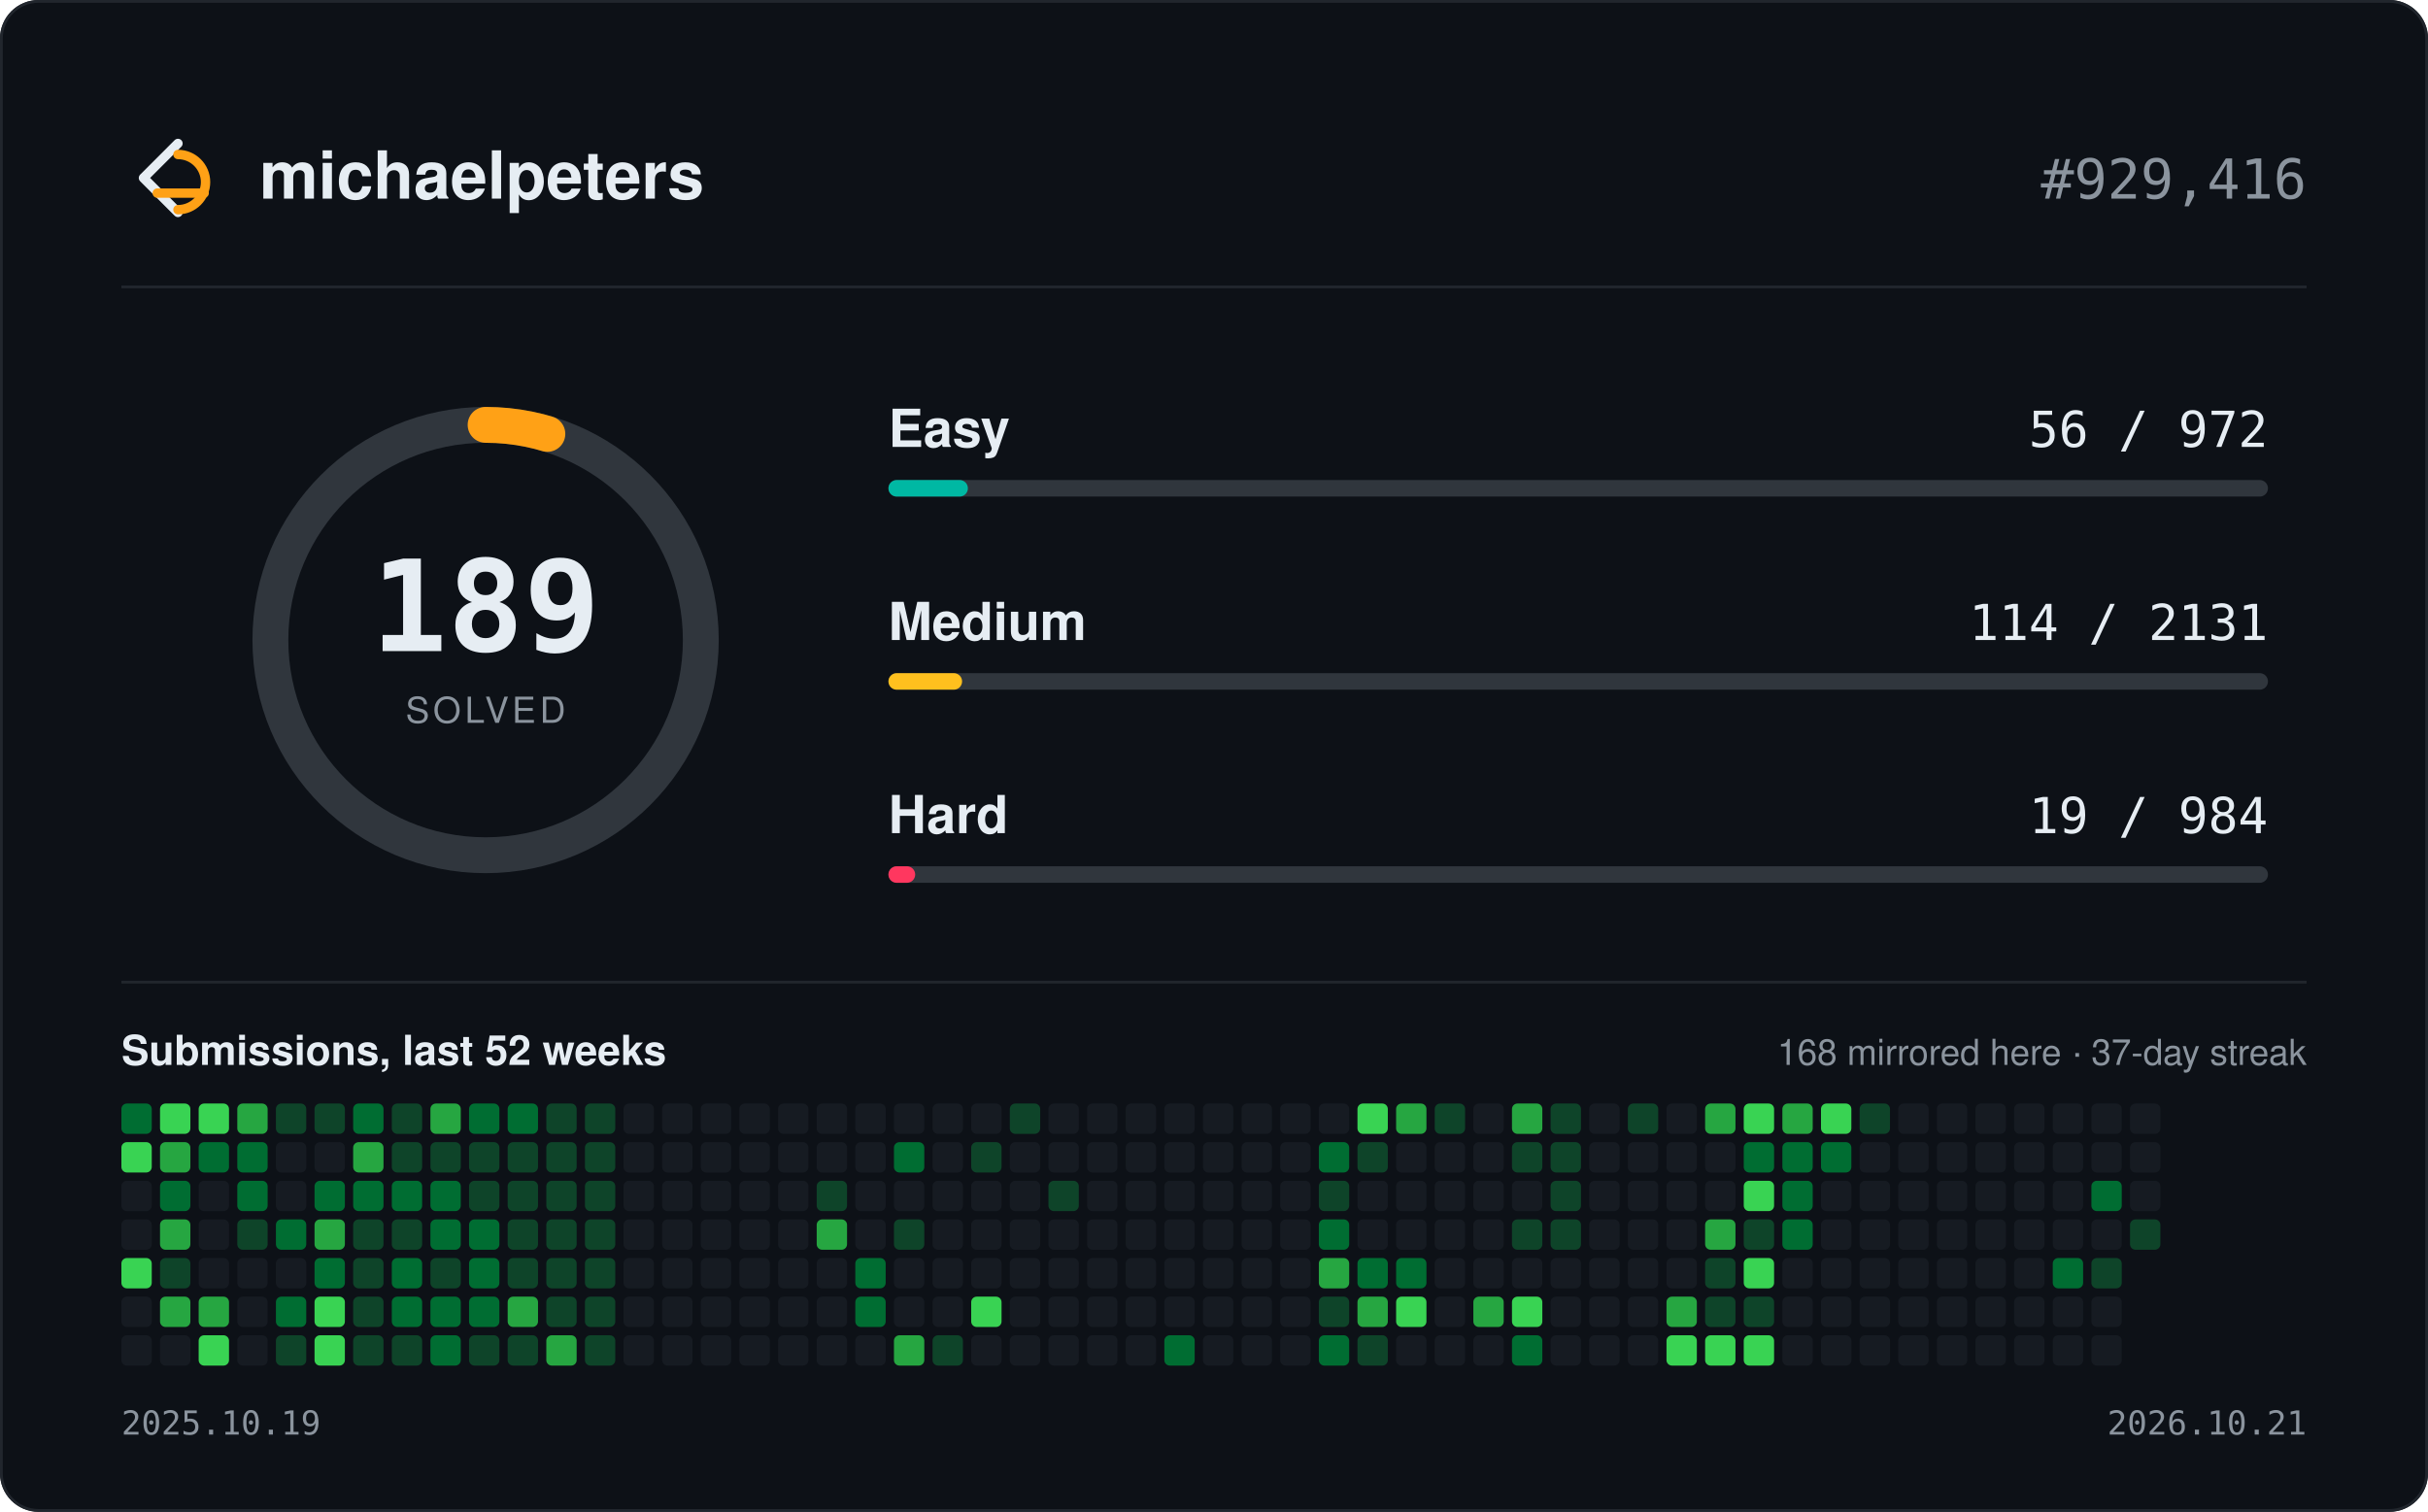
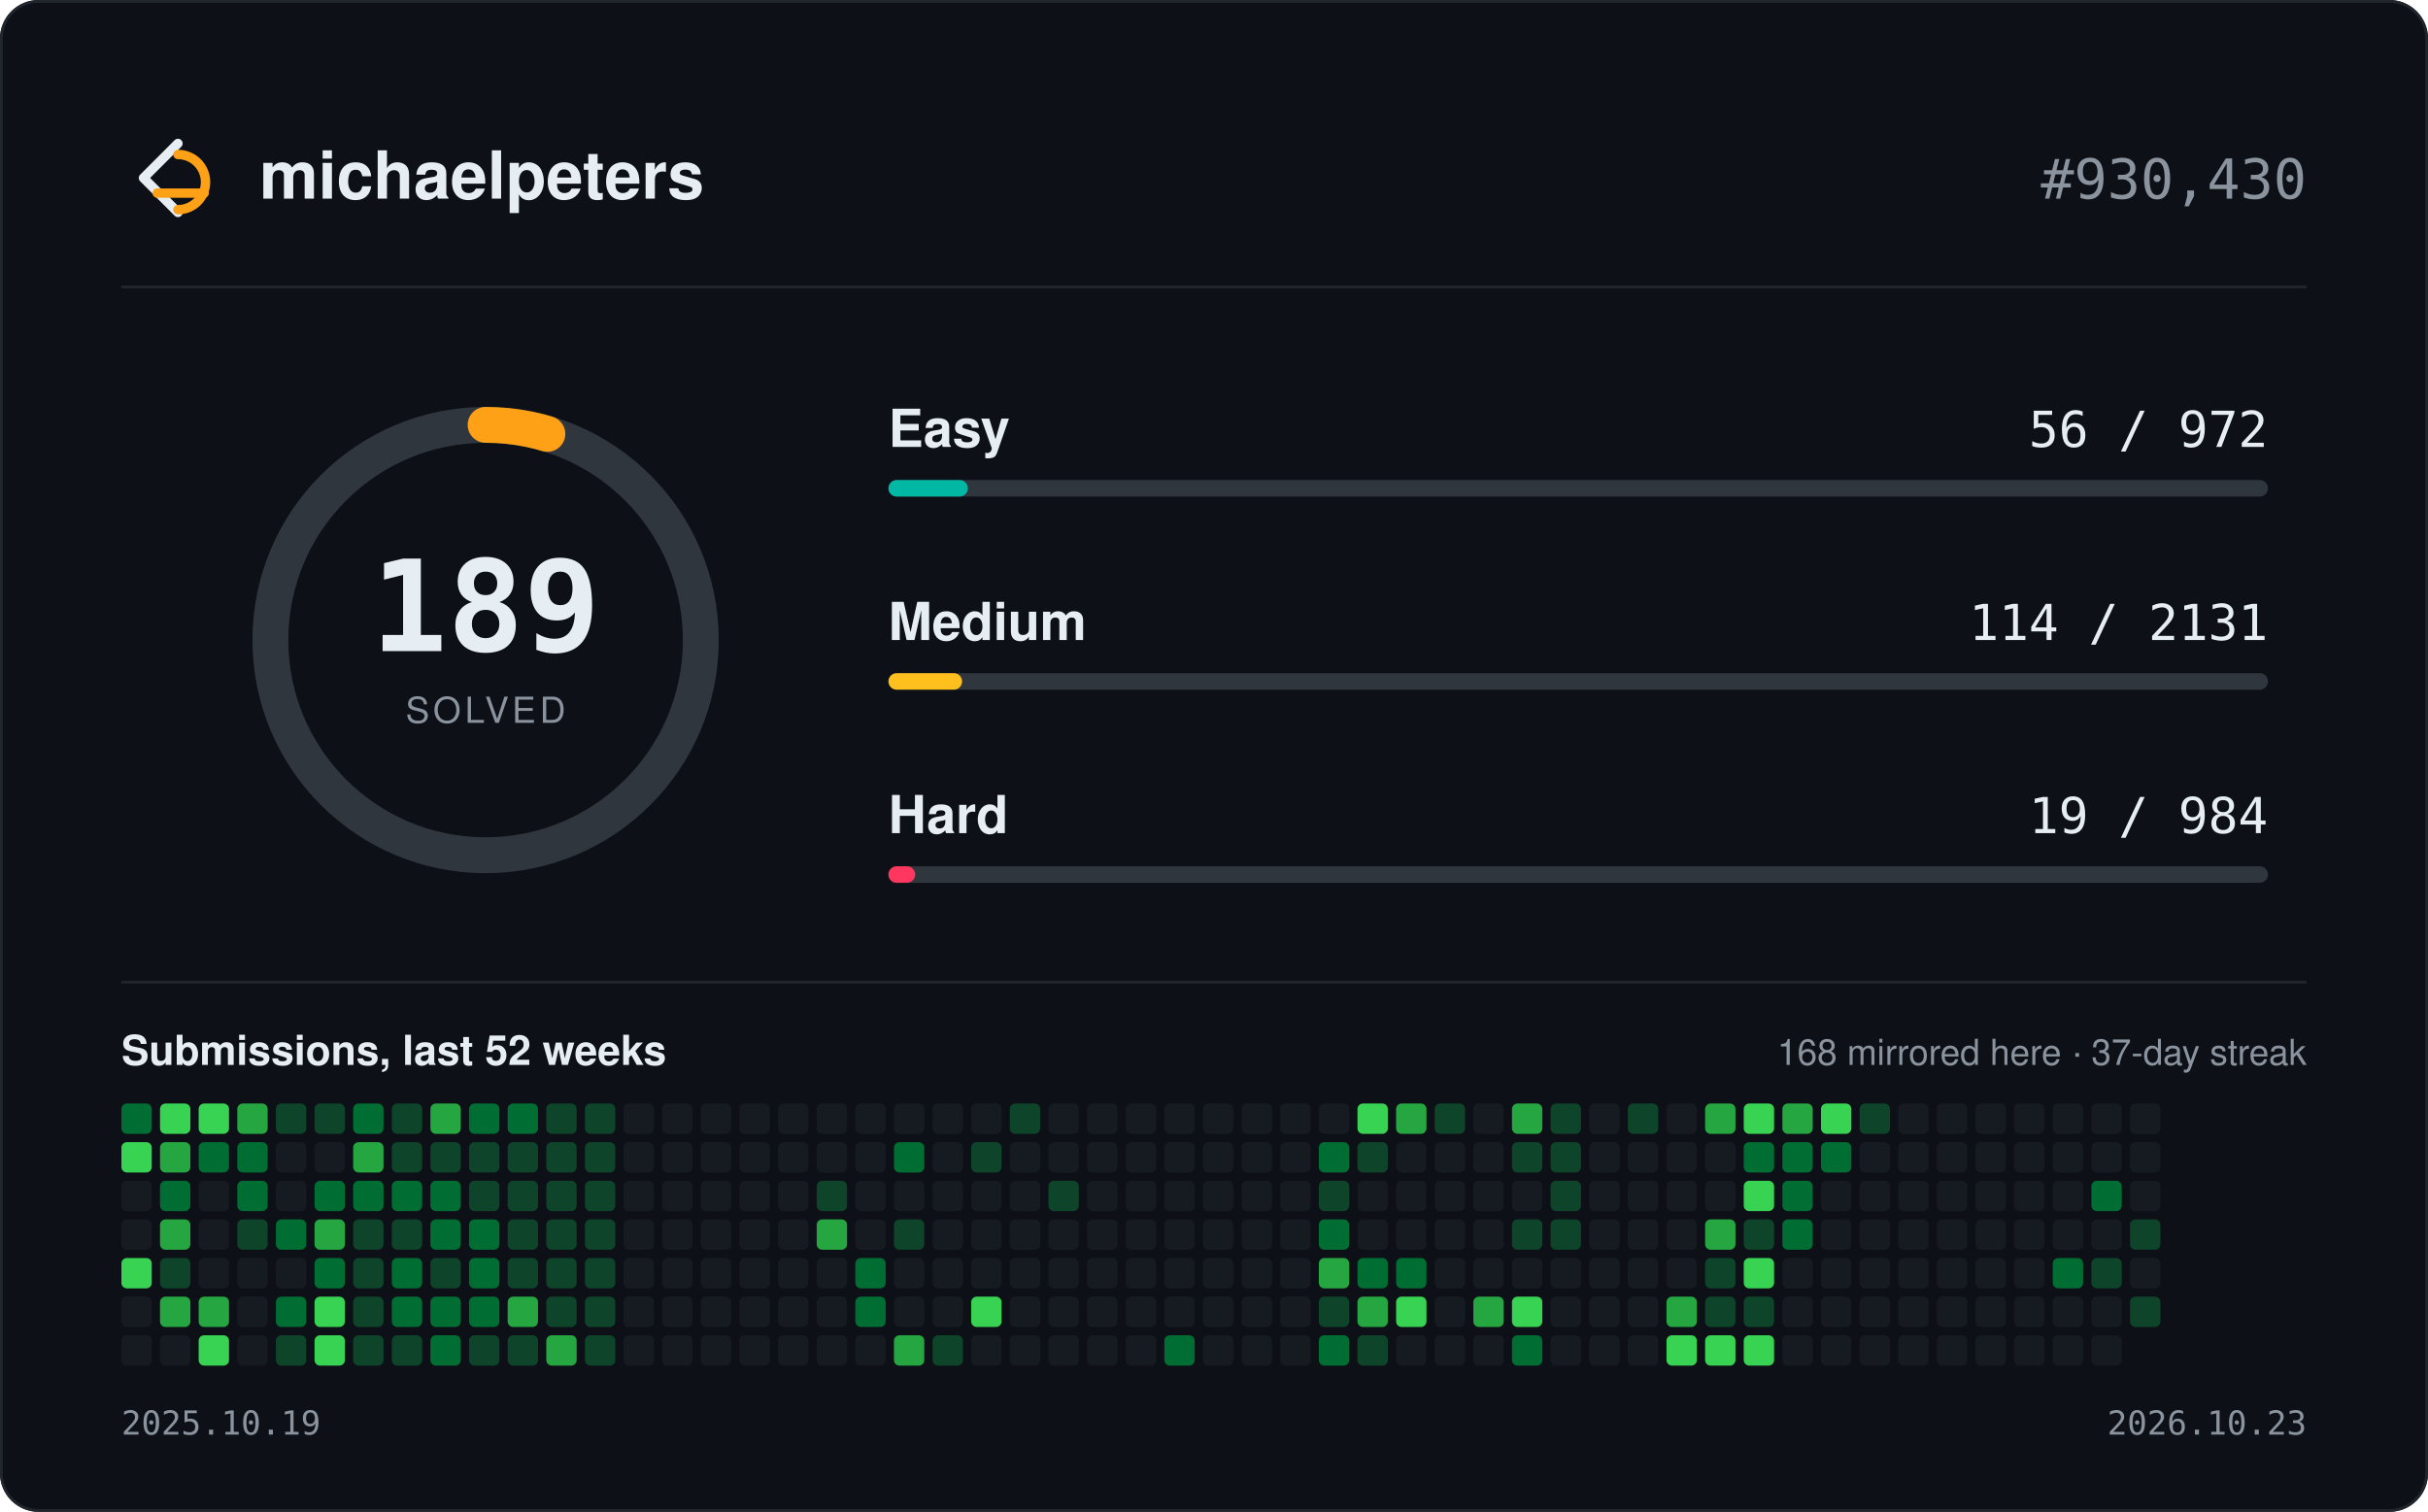
<svg xmlns="http://www.w3.org/2000/svg" width="880" height="548" viewBox="0 0 880 548" role="img" aria-label="LeetCode progress for michaelpeters: 189 problems solved">
  <rect width="880" height="548" rx="14" fill="#0d1117" />
  <rect x="0.5" y="0.5" width="879" height="547" rx="13.5" fill="none" stroke="#21262d" />
  <g transform="translate(44,50)">
    <path d="M20.5 2 L8 14.5 L20.5 27" fill="none" stroke="#e6edf3" stroke-width="3.4" stroke-linecap="round" stroke-linejoin="round" />
    <path d="M13 20 L30 20" fill="none" stroke="#ffa116" stroke-width="3.4" stroke-linecap="round" />
    <path d="M20.5 6 A 10 10 0 1 1 20.5 26" fill="none" stroke="#ffa116" stroke-width="3.4" stroke-linecap="round" />
  </g>
  <text x="94" y="72" fill="#e6edf3" font-family="-apple-system,BlinkMacSystemFont,'Segoe UI',Helvetica,Arial,sans-serif" font-size="24" font-weight="700">michaelpeters</text>
-   <text x="836" y="72" fill="#8b949e" font-family="ui-monospace,SFMono-Regular,'SF Mono',Menlo,Consolas,monospace" font-size="20" text-anchor="end">#929,416</text>
+   <text x="836" y="72" fill="#8b949e" font-family="ui-monospace,SFMono-Regular,'SF Mono',Menlo,Consolas,monospace" font-size="20" text-anchor="end">#930,430</text>
  <line x1="44" y1="104" x2="836" y2="104" stroke="#21262d" />
  <circle cx="176" cy="232" r="78" fill="none" stroke="#30363d" stroke-width="13" />
  <circle cx="176" cy="232" r="78" fill="none" stroke="#ffa116" stroke-width="13" stroke-linecap="round" stroke-dasharray="22.7 490.1" transform="rotate(-90 176 232)" />
  <text x="176" y="236" fill="#e6edf3" font-family="ui-monospace,SFMono-Regular,'SF Mono',Menlo,Consolas,monospace" font-size="46" font-weight="700" text-anchor="middle">189</text>
  <text x="176" y="262" fill="#8b949e" font-family="-apple-system,BlinkMacSystemFont,'Segoe UI',Helvetica,Arial,sans-serif" font-size="13" text-anchor="middle" letter-spacing="1.4">SOLVED</text>
  <text x="322" y="162" fill="#e6edf3" font-family="-apple-system,BlinkMacSystemFont,'Segoe UI',Helvetica,Arial,sans-serif" font-size="19" font-weight="700">Easy</text>
  <text x="822" y="162" fill="#e6edf3" font-family="ui-monospace,SFMono-Regular,'SF Mono',Menlo,Consolas,monospace" font-size="18" text-anchor="end">56 / 972</text>
  <rect x="322" y="174" width="500" height="6" rx="3" fill="#30363d" />
  <rect x="322" y="174" width="28.8" height="6" rx="3" fill="#00b8a3" />
  <text x="322" y="232" fill="#e6edf3" font-family="-apple-system,BlinkMacSystemFont,'Segoe UI',Helvetica,Arial,sans-serif" font-size="19" font-weight="700">Medium</text>
  <text x="822" y="232" fill="#e6edf3" font-family="ui-monospace,SFMono-Regular,'SF Mono',Menlo,Consolas,monospace" font-size="18" text-anchor="end">114 / 2131</text>
  <rect x="322" y="244" width="500" height="6" rx="3" fill="#30363d" />
  <rect x="322" y="244" width="26.7" height="6" rx="3" fill="#ffc01e" />
  <text x="322" y="302" fill="#e6edf3" font-family="-apple-system,BlinkMacSystemFont,'Segoe UI',Helvetica,Arial,sans-serif" font-size="19" font-weight="700">Hard</text>
  <text x="822" y="302" fill="#e6edf3" font-family="ui-monospace,SFMono-Regular,'SF Mono',Menlo,Consolas,monospace" font-size="18" text-anchor="end">19 / 984</text>
  <rect x="322" y="314" width="500" height="6" rx="3" fill="#30363d" />
  <rect x="322" y="314" width="9.7" height="6" rx="3" fill="#ff375f" />
  <line x1="44" y1="356" x2="836" y2="356" stroke="#21262d" />
  <text x="44" y="386" fill="#e6edf3" font-family="-apple-system,BlinkMacSystemFont,'Segoe UI',Helvetica,Arial,sans-serif" font-size="15" font-weight="600">Submissions, last 52 weeks</text>
  <text x="836" y="386" fill="#8b949e" font-family="-apple-system,BlinkMacSystemFont,'Segoe UI',Helvetica,Arial,sans-serif" font-size="13" text-anchor="end">168 mirrored here · 37-day streak</text>
  <rect x="44" y="400" width="11" height="11" rx="2" fill="#006d32" />
  <rect x="44" y="414" width="11" height="11" rx="2" fill="#39d353" />
  <rect x="44" y="428" width="11" height="11" rx="2" fill="#161b22" />
  <rect x="44" y="442" width="11" height="11" rx="2" fill="#161b22" />
  <rect x="44" y="456" width="11" height="11" rx="2" fill="#39d353" />
  <rect x="44" y="470" width="11" height="11" rx="2" fill="#161b22" />
  <rect x="44" y="484" width="11" height="11" rx="2" fill="#161b22" />
  <rect x="58" y="400" width="11" height="11" rx="2" fill="#39d353" />
  <rect x="58" y="414" width="11" height="11" rx="2" fill="#26a641" />
  <rect x="58" y="428" width="11" height="11" rx="2" fill="#006d32" />
  <rect x="58" y="442" width="11" height="11" rx="2" fill="#26a641" />
  <rect x="58" y="456" width="11" height="11" rx="2" fill="#0e4429" />
  <rect x="58" y="470" width="11" height="11" rx="2" fill="#26a641" />
  <rect x="58" y="484" width="11" height="11" rx="2" fill="#161b22" />
  <rect x="72" y="400" width="11" height="11" rx="2" fill="#39d353" />
  <rect x="72" y="414" width="11" height="11" rx="2" fill="#006d32" />
  <rect x="72" y="428" width="11" height="11" rx="2" fill="#161b22" />
  <rect x="72" y="442" width="11" height="11" rx="2" fill="#161b22" />
  <rect x="72" y="456" width="11" height="11" rx="2" fill="#161b22" />
  <rect x="72" y="470" width="11" height="11" rx="2" fill="#26a641" />
  <rect x="72" y="484" width="11" height="11" rx="2" fill="#39d353" />
  <rect x="86" y="400" width="11" height="11" rx="2" fill="#26a641" />
  <rect x="86" y="414" width="11" height="11" rx="2" fill="#006d32" />
  <rect x="86" y="428" width="11" height="11" rx="2" fill="#006d32" />
  <rect x="86" y="442" width="11" height="11" rx="2" fill="#0e4429" />
  <rect x="86" y="456" width="11" height="11" rx="2" fill="#161b22" />
  <rect x="86" y="470" width="11" height="11" rx="2" fill="#161b22" />
  <rect x="86" y="484" width="11" height="11" rx="2" fill="#161b22" />
  <rect x="100" y="400" width="11" height="11" rx="2" fill="#0e4429" />
  <rect x="100" y="414" width="11" height="11" rx="2" fill="#161b22" />
  <rect x="100" y="428" width="11" height="11" rx="2" fill="#161b22" />
  <rect x="100" y="442" width="11" height="11" rx="2" fill="#006d32" />
  <rect x="100" y="456" width="11" height="11" rx="2" fill="#161b22" />
  <rect x="100" y="470" width="11" height="11" rx="2" fill="#006d32" />
  <rect x="100" y="484" width="11" height="11" rx="2" fill="#0e4429" />
  <rect x="114" y="400" width="11" height="11" rx="2" fill="#0e4429" />
  <rect x="114" y="414" width="11" height="11" rx="2" fill="#161b22" />
  <rect x="114" y="428" width="11" height="11" rx="2" fill="#006d32" />
  <rect x="114" y="442" width="11" height="11" rx="2" fill="#26a641" />
  <rect x="114" y="456" width="11" height="11" rx="2" fill="#006d32" />
  <rect x="114" y="470" width="11" height="11" rx="2" fill="#39d353" />
  <rect x="114" y="484" width="11" height="11" rx="2" fill="#39d353" />
  <rect x="128" y="400" width="11" height="11" rx="2" fill="#006d32" />
  <rect x="128" y="414" width="11" height="11" rx="2" fill="#26a641" />
  <rect x="128" y="428" width="11" height="11" rx="2" fill="#006d32" />
  <rect x="128" y="442" width="11" height="11" rx="2" fill="#0e4429" />
  <rect x="128" y="456" width="11" height="11" rx="2" fill="#0e4429" />
  <rect x="128" y="470" width="11" height="11" rx="2" fill="#0e4429" />
  <rect x="128" y="484" width="11" height="11" rx="2" fill="#0e4429" />
  <rect x="142" y="400" width="11" height="11" rx="2" fill="#0e4429" />
  <rect x="142" y="414" width="11" height="11" rx="2" fill="#0e4429" />
  <rect x="142" y="428" width="11" height="11" rx="2" fill="#006d32" />
  <rect x="142" y="442" width="11" height="11" rx="2" fill="#0e4429" />
  <rect x="142" y="456" width="11" height="11" rx="2" fill="#006d32" />
  <rect x="142" y="470" width="11" height="11" rx="2" fill="#006d32" />
  <rect x="142" y="484" width="11" height="11" rx="2" fill="#0e4429" />
  <rect x="156" y="400" width="11" height="11" rx="2" fill="#26a641" />
  <rect x="156" y="414" width="11" height="11" rx="2" fill="#0e4429" />
  <rect x="156" y="428" width="11" height="11" rx="2" fill="#006d32" />
  <rect x="156" y="442" width="11" height="11" rx="2" fill="#006d32" />
  <rect x="156" y="456" width="11" height="11" rx="2" fill="#0e4429" />
  <rect x="156" y="470" width="11" height="11" rx="2" fill="#006d32" />
  <rect x="156" y="484" width="11" height="11" rx="2" fill="#006d32" />
  <rect x="170" y="400" width="11" height="11" rx="2" fill="#006d32" />
  <rect x="170" y="414" width="11" height="11" rx="2" fill="#0e4429" />
  <rect x="170" y="428" width="11" height="11" rx="2" fill="#0e4429" />
  <rect x="170" y="442" width="11" height="11" rx="2" fill="#006d32" />
  <rect x="170" y="456" width="11" height="11" rx="2" fill="#006d32" />
  <rect x="170" y="470" width="11" height="11" rx="2" fill="#006d32" />
  <rect x="170" y="484" width="11" height="11" rx="2" fill="#0e4429" />
  <rect x="184" y="400" width="11" height="11" rx="2" fill="#006d32" />
  <rect x="184" y="414" width="11" height="11" rx="2" fill="#0e4429" />
  <rect x="184" y="428" width="11" height="11" rx="2" fill="#0e4429" />
  <rect x="184" y="442" width="11" height="11" rx="2" fill="#0e4429" />
  <rect x="184" y="456" width="11" height="11" rx="2" fill="#0e4429" />
  <rect x="184" y="470" width="11" height="11" rx="2" fill="#26a641" />
  <rect x="184" y="484" width="11" height="11" rx="2" fill="#0e4429" />
  <rect x="198" y="400" width="11" height="11" rx="2" fill="#0e4429" />
  <rect x="198" y="414" width="11" height="11" rx="2" fill="#0e4429" />
  <rect x="198" y="428" width="11" height="11" rx="2" fill="#0e4429" />
  <rect x="198" y="442" width="11" height="11" rx="2" fill="#0e4429" />
  <rect x="198" y="456" width="11" height="11" rx="2" fill="#0e4429" />
  <rect x="198" y="470" width="11" height="11" rx="2" fill="#0e4429" />
  <rect x="198" y="484" width="11" height="11" rx="2" fill="#26a641" />
  <rect x="212" y="400" width="11" height="11" rx="2" fill="#0e4429" />
  <rect x="212" y="414" width="11" height="11" rx="2" fill="#0e4429" />
  <rect x="212" y="428" width="11" height="11" rx="2" fill="#0e4429" />
  <rect x="212" y="442" width="11" height="11" rx="2" fill="#0e4429" />
  <rect x="212" y="456" width="11" height="11" rx="2" fill="#0e4429" />
  <rect x="212" y="470" width="11" height="11" rx="2" fill="#0e4429" />
  <rect x="212" y="484" width="11" height="11" rx="2" fill="#0e4429" />
  <rect x="226" y="400" width="11" height="11" rx="2" fill="#161b22" />
  <rect x="226" y="414" width="11" height="11" rx="2" fill="#161b22" />
  <rect x="226" y="428" width="11" height="11" rx="2" fill="#161b22" />
  <rect x="226" y="442" width="11" height="11" rx="2" fill="#161b22" />
  <rect x="226" y="456" width="11" height="11" rx="2" fill="#161b22" />
  <rect x="226" y="470" width="11" height="11" rx="2" fill="#161b22" />
  <rect x="226" y="484" width="11" height="11" rx="2" fill="#161b22" />
  <rect x="240" y="400" width="11" height="11" rx="2" fill="#161b22" />
  <rect x="240" y="414" width="11" height="11" rx="2" fill="#161b22" />
  <rect x="240" y="428" width="11" height="11" rx="2" fill="#161b22" />
  <rect x="240" y="442" width="11" height="11" rx="2" fill="#161b22" />
  <rect x="240" y="456" width="11" height="11" rx="2" fill="#161b22" />
  <rect x="240" y="470" width="11" height="11" rx="2" fill="#161b22" />
  <rect x="240" y="484" width="11" height="11" rx="2" fill="#161b22" />
  <rect x="254" y="400" width="11" height="11" rx="2" fill="#161b22" />
  <rect x="254" y="414" width="11" height="11" rx="2" fill="#161b22" />
  <rect x="254" y="428" width="11" height="11" rx="2" fill="#161b22" />
  <rect x="254" y="442" width="11" height="11" rx="2" fill="#161b22" />
  <rect x="254" y="456" width="11" height="11" rx="2" fill="#161b22" />
  <rect x="254" y="470" width="11" height="11" rx="2" fill="#161b22" />
  <rect x="254" y="484" width="11" height="11" rx="2" fill="#161b22" />
  <rect x="268" y="400" width="11" height="11" rx="2" fill="#161b22" />
  <rect x="268" y="414" width="11" height="11" rx="2" fill="#161b22" />
  <rect x="268" y="428" width="11" height="11" rx="2" fill="#161b22" />
  <rect x="268" y="442" width="11" height="11" rx="2" fill="#161b22" />
  <rect x="268" y="456" width="11" height="11" rx="2" fill="#161b22" />
  <rect x="268" y="470" width="11" height="11" rx="2" fill="#161b22" />
  <rect x="268" y="484" width="11" height="11" rx="2" fill="#161b22" />
  <rect x="282" y="400" width="11" height="11" rx="2" fill="#161b22" />
  <rect x="282" y="414" width="11" height="11" rx="2" fill="#161b22" />
  <rect x="282" y="428" width="11" height="11" rx="2" fill="#161b22" />
  <rect x="282" y="442" width="11" height="11" rx="2" fill="#161b22" />
  <rect x="282" y="456" width="11" height="11" rx="2" fill="#161b22" />
  <rect x="282" y="470" width="11" height="11" rx="2" fill="#161b22" />
  <rect x="282" y="484" width="11" height="11" rx="2" fill="#161b22" />
  <rect x="296" y="400" width="11" height="11" rx="2" fill="#161b22" />
  <rect x="296" y="414" width="11" height="11" rx="2" fill="#161b22" />
  <rect x="296" y="428" width="11" height="11" rx="2" fill="#0e4429" />
  <rect x="296" y="442" width="11" height="11" rx="2" fill="#26a641" />
  <rect x="296" y="456" width="11" height="11" rx="2" fill="#161b22" />
  <rect x="296" y="470" width="11" height="11" rx="2" fill="#161b22" />
  <rect x="296" y="484" width="11" height="11" rx="2" fill="#161b22" />
  <rect x="310" y="400" width="11" height="11" rx="2" fill="#161b22" />
  <rect x="310" y="414" width="11" height="11" rx="2" fill="#161b22" />
  <rect x="310" y="428" width="11" height="11" rx="2" fill="#161b22" />
  <rect x="310" y="442" width="11" height="11" rx="2" fill="#161b22" />
  <rect x="310" y="456" width="11" height="11" rx="2" fill="#006d32" />
  <rect x="310" y="470" width="11" height="11" rx="2" fill="#006d32" />
  <rect x="310" y="484" width="11" height="11" rx="2" fill="#161b22" />
  <rect x="324" y="400" width="11" height="11" rx="2" fill="#161b22" />
  <rect x="324" y="414" width="11" height="11" rx="2" fill="#006d32" />
  <rect x="324" y="428" width="11" height="11" rx="2" fill="#161b22" />
  <rect x="324" y="442" width="11" height="11" rx="2" fill="#0e4429" />
  <rect x="324" y="456" width="11" height="11" rx="2" fill="#161b22" />
  <rect x="324" y="470" width="11" height="11" rx="2" fill="#161b22" />
  <rect x="324" y="484" width="11" height="11" rx="2" fill="#26a641" />
  <rect x="338" y="400" width="11" height="11" rx="2" fill="#161b22" />
  <rect x="338" y="414" width="11" height="11" rx="2" fill="#161b22" />
  <rect x="338" y="428" width="11" height="11" rx="2" fill="#161b22" />
  <rect x="338" y="442" width="11" height="11" rx="2" fill="#161b22" />
  <rect x="338" y="456" width="11" height="11" rx="2" fill="#161b22" />
  <rect x="338" y="470" width="11" height="11" rx="2" fill="#161b22" />
  <rect x="338" y="484" width="11" height="11" rx="2" fill="#0e4429" />
  <rect x="352" y="400" width="11" height="11" rx="2" fill="#161b22" />
  <rect x="352" y="414" width="11" height="11" rx="2" fill="#0e4429" />
  <rect x="352" y="428" width="11" height="11" rx="2" fill="#161b22" />
  <rect x="352" y="442" width="11" height="11" rx="2" fill="#161b22" />
  <rect x="352" y="456" width="11" height="11" rx="2" fill="#161b22" />
  <rect x="352" y="470" width="11" height="11" rx="2" fill="#39d353" />
  <rect x="352" y="484" width="11" height="11" rx="2" fill="#161b22" />
  <rect x="366" y="400" width="11" height="11" rx="2" fill="#0e4429" />
  <rect x="366" y="414" width="11" height="11" rx="2" fill="#161b22" />
  <rect x="366" y="428" width="11" height="11" rx="2" fill="#161b22" />
  <rect x="366" y="442" width="11" height="11" rx="2" fill="#161b22" />
  <rect x="366" y="456" width="11" height="11" rx="2" fill="#161b22" />
  <rect x="366" y="470" width="11" height="11" rx="2" fill="#161b22" />
  <rect x="366" y="484" width="11" height="11" rx="2" fill="#161b22" />
  <rect x="380" y="400" width="11" height="11" rx="2" fill="#161b22" />
  <rect x="380" y="414" width="11" height="11" rx="2" fill="#161b22" />
  <rect x="380" y="428" width="11" height="11" rx="2" fill="#0e4429" />
  <rect x="380" y="442" width="11" height="11" rx="2" fill="#161b22" />
  <rect x="380" y="456" width="11" height="11" rx="2" fill="#161b22" />
  <rect x="380" y="470" width="11" height="11" rx="2" fill="#161b22" />
  <rect x="380" y="484" width="11" height="11" rx="2" fill="#161b22" />
  <rect x="394" y="400" width="11" height="11" rx="2" fill="#161b22" />
  <rect x="394" y="414" width="11" height="11" rx="2" fill="#161b22" />
  <rect x="394" y="428" width="11" height="11" rx="2" fill="#161b22" />
  <rect x="394" y="442" width="11" height="11" rx="2" fill="#161b22" />
  <rect x="394" y="456" width="11" height="11" rx="2" fill="#161b22" />
  <rect x="394" y="470" width="11" height="11" rx="2" fill="#161b22" />
  <rect x="394" y="484" width="11" height="11" rx="2" fill="#161b22" />
  <rect x="408" y="400" width="11" height="11" rx="2" fill="#161b22" />
  <rect x="408" y="414" width="11" height="11" rx="2" fill="#161b22" />
  <rect x="408" y="428" width="11" height="11" rx="2" fill="#161b22" />
  <rect x="408" y="442" width="11" height="11" rx="2" fill="#161b22" />
  <rect x="408" y="456" width="11" height="11" rx="2" fill="#161b22" />
  <rect x="408" y="470" width="11" height="11" rx="2" fill="#161b22" />
  <rect x="408" y="484" width="11" height="11" rx="2" fill="#161b22" />
  <rect x="422" y="400" width="11" height="11" rx="2" fill="#161b22" />
  <rect x="422" y="414" width="11" height="11" rx="2" fill="#161b22" />
  <rect x="422" y="428" width="11" height="11" rx="2" fill="#161b22" />
  <rect x="422" y="442" width="11" height="11" rx="2" fill="#161b22" />
  <rect x="422" y="456" width="11" height="11" rx="2" fill="#161b22" />
  <rect x="422" y="470" width="11" height="11" rx="2" fill="#161b22" />
  <rect x="422" y="484" width="11" height="11" rx="2" fill="#006d32" />
  <rect x="436" y="400" width="11" height="11" rx="2" fill="#161b22" />
  <rect x="436" y="414" width="11" height="11" rx="2" fill="#161b22" />
  <rect x="436" y="428" width="11" height="11" rx="2" fill="#161b22" />
  <rect x="436" y="442" width="11" height="11" rx="2" fill="#161b22" />
  <rect x="436" y="456" width="11" height="11" rx="2" fill="#161b22" />
  <rect x="436" y="470" width="11" height="11" rx="2" fill="#161b22" />
  <rect x="436" y="484" width="11" height="11" rx="2" fill="#161b22" />
  <rect x="450" y="400" width="11" height="11" rx="2" fill="#161b22" />
  <rect x="450" y="414" width="11" height="11" rx="2" fill="#161b22" />
  <rect x="450" y="428" width="11" height="11" rx="2" fill="#161b22" />
  <rect x="450" y="442" width="11" height="11" rx="2" fill="#161b22" />
  <rect x="450" y="456" width="11" height="11" rx="2" fill="#161b22" />
  <rect x="450" y="470" width="11" height="11" rx="2" fill="#161b22" />
  <rect x="450" y="484" width="11" height="11" rx="2" fill="#161b22" />
  <rect x="464" y="400" width="11" height="11" rx="2" fill="#161b22" />
  <rect x="464" y="414" width="11" height="11" rx="2" fill="#161b22" />
  <rect x="464" y="428" width="11" height="11" rx="2" fill="#161b22" />
  <rect x="464" y="442" width="11" height="11" rx="2" fill="#161b22" />
  <rect x="464" y="456" width="11" height="11" rx="2" fill="#161b22" />
  <rect x="464" y="470" width="11" height="11" rx="2" fill="#161b22" />
  <rect x="464" y="484" width="11" height="11" rx="2" fill="#161b22" />
  <rect x="478" y="400" width="11" height="11" rx="2" fill="#161b22" />
  <rect x="478" y="414" width="11" height="11" rx="2" fill="#006d32" />
  <rect x="478" y="428" width="11" height="11" rx="2" fill="#0e4429" />
  <rect x="478" y="442" width="11" height="11" rx="2" fill="#006d32" />
  <rect x="478" y="456" width="11" height="11" rx="2" fill="#26a641" />
  <rect x="478" y="470" width="11" height="11" rx="2" fill="#0e4429" />
  <rect x="478" y="484" width="11" height="11" rx="2" fill="#006d32" />
  <rect x="492" y="400" width="11" height="11" rx="2" fill="#39d353" />
  <rect x="492" y="414" width="11" height="11" rx="2" fill="#0e4429" />
  <rect x="492" y="428" width="11" height="11" rx="2" fill="#161b22" />
  <rect x="492" y="442" width="11" height="11" rx="2" fill="#161b22" />
  <rect x="492" y="456" width="11" height="11" rx="2" fill="#006d32" />
  <rect x="492" y="470" width="11" height="11" rx="2" fill="#26a641" />
  <rect x="492" y="484" width="11" height="11" rx="2" fill="#0e4429" />
  <rect x="506" y="400" width="11" height="11" rx="2" fill="#26a641" />
  <rect x="506" y="414" width="11" height="11" rx="2" fill="#161b22" />
  <rect x="506" y="428" width="11" height="11" rx="2" fill="#161b22" />
  <rect x="506" y="442" width="11" height="11" rx="2" fill="#161b22" />
  <rect x="506" y="456" width="11" height="11" rx="2" fill="#006d32" />
  <rect x="506" y="470" width="11" height="11" rx="2" fill="#39d353" />
  <rect x="506" y="484" width="11" height="11" rx="2" fill="#161b22" />
  <rect x="520" y="400" width="11" height="11" rx="2" fill="#0e4429" />
  <rect x="520" y="414" width="11" height="11" rx="2" fill="#161b22" />
  <rect x="520" y="428" width="11" height="11" rx="2" fill="#161b22" />
  <rect x="520" y="442" width="11" height="11" rx="2" fill="#161b22" />
  <rect x="520" y="456" width="11" height="11" rx="2" fill="#161b22" />
  <rect x="520" y="470" width="11" height="11" rx="2" fill="#161b22" />
  <rect x="520" y="484" width="11" height="11" rx="2" fill="#161b22" />
  <rect x="534" y="400" width="11" height="11" rx="2" fill="#161b22" />
  <rect x="534" y="414" width="11" height="11" rx="2" fill="#161b22" />
  <rect x="534" y="428" width="11" height="11" rx="2" fill="#161b22" />
  <rect x="534" y="442" width="11" height="11" rx="2" fill="#161b22" />
  <rect x="534" y="456" width="11" height="11" rx="2" fill="#161b22" />
  <rect x="534" y="470" width="11" height="11" rx="2" fill="#26a641" />
  <rect x="534" y="484" width="11" height="11" rx="2" fill="#161b22" />
  <rect x="548" y="400" width="11" height="11" rx="2" fill="#26a641" />
  <rect x="548" y="414" width="11" height="11" rx="2" fill="#0e4429" />
  <rect x="548" y="428" width="11" height="11" rx="2" fill="#161b22" />
  <rect x="548" y="442" width="11" height="11" rx="2" fill="#0e4429" />
  <rect x="548" y="456" width="11" height="11" rx="2" fill="#161b22" />
  <rect x="548" y="470" width="11" height="11" rx="2" fill="#39d353" />
  <rect x="548" y="484" width="11" height="11" rx="2" fill="#006d32" />
  <rect x="562" y="400" width="11" height="11" rx="2" fill="#0e4429" />
  <rect x="562" y="414" width="11" height="11" rx="2" fill="#0e4429" />
  <rect x="562" y="428" width="11" height="11" rx="2" fill="#0e4429" />
  <rect x="562" y="442" width="11" height="11" rx="2" fill="#0e4429" />
  <rect x="562" y="456" width="11" height="11" rx="2" fill="#161b22" />
  <rect x="562" y="470" width="11" height="11" rx="2" fill="#161b22" />
  <rect x="562" y="484" width="11" height="11" rx="2" fill="#161b22" />
  <rect x="576" y="400" width="11" height="11" rx="2" fill="#161b22" />
  <rect x="576" y="414" width="11" height="11" rx="2" fill="#161b22" />
  <rect x="576" y="428" width="11" height="11" rx="2" fill="#161b22" />
  <rect x="576" y="442" width="11" height="11" rx="2" fill="#161b22" />
  <rect x="576" y="456" width="11" height="11" rx="2" fill="#161b22" />
  <rect x="576" y="470" width="11" height="11" rx="2" fill="#161b22" />
  <rect x="576" y="484" width="11" height="11" rx="2" fill="#161b22" />
  <rect x="590" y="400" width="11" height="11" rx="2" fill="#0e4429" />
  <rect x="590" y="414" width="11" height="11" rx="2" fill="#161b22" />
  <rect x="590" y="428" width="11" height="11" rx="2" fill="#161b22" />
  <rect x="590" y="442" width="11" height="11" rx="2" fill="#161b22" />
  <rect x="590" y="456" width="11" height="11" rx="2" fill="#161b22" />
  <rect x="590" y="470" width="11" height="11" rx="2" fill="#161b22" />
  <rect x="590" y="484" width="11" height="11" rx="2" fill="#161b22" />
  <rect x="604" y="400" width="11" height="11" rx="2" fill="#161b22" />
  <rect x="604" y="414" width="11" height="11" rx="2" fill="#161b22" />
  <rect x="604" y="428" width="11" height="11" rx="2" fill="#161b22" />
  <rect x="604" y="442" width="11" height="11" rx="2" fill="#161b22" />
  <rect x="604" y="456" width="11" height="11" rx="2" fill="#161b22" />
  <rect x="604" y="470" width="11" height="11" rx="2" fill="#26a641" />
  <rect x="604" y="484" width="11" height="11" rx="2" fill="#39d353" />
  <rect x="618" y="400" width="11" height="11" rx="2" fill="#26a641" />
  <rect x="618" y="414" width="11" height="11" rx="2" fill="#161b22" />
  <rect x="618" y="428" width="11" height="11" rx="2" fill="#161b22" />
  <rect x="618" y="442" width="11" height="11" rx="2" fill="#26a641" />
  <rect x="618" y="456" width="11" height="11" rx="2" fill="#0e4429" />
  <rect x="618" y="470" width="11" height="11" rx="2" fill="#0e4429" />
  <rect x="618" y="484" width="11" height="11" rx="2" fill="#39d353" />
  <rect x="632" y="400" width="11" height="11" rx="2" fill="#39d353" />
  <rect x="632" y="414" width="11" height="11" rx="2" fill="#006d32" />
  <rect x="632" y="428" width="11" height="11" rx="2" fill="#39d353" />
  <rect x="632" y="442" width="11" height="11" rx="2" fill="#0e4429" />
  <rect x="632" y="456" width="11" height="11" rx="2" fill="#39d353" />
  <rect x="632" y="470" width="11" height="11" rx="2" fill="#0e4429" />
  <rect x="632" y="484" width="11" height="11" rx="2" fill="#39d353" />
  <rect x="646" y="400" width="11" height="11" rx="2" fill="#26a641" />
  <rect x="646" y="414" width="11" height="11" rx="2" fill="#006d32" />
  <rect x="646" y="428" width="11" height="11" rx="2" fill="#006d32" />
  <rect x="646" y="442" width="11" height="11" rx="2" fill="#006d32" />
  <rect x="646" y="456" width="11" height="11" rx="2" fill="#161b22" />
  <rect x="646" y="470" width="11" height="11" rx="2" fill="#161b22" />
  <rect x="646" y="484" width="11" height="11" rx="2" fill="#161b22" />
  <rect x="660" y="400" width="11" height="11" rx="2" fill="#39d353" />
  <rect x="660" y="414" width="11" height="11" rx="2" fill="#006d32" />
  <rect x="660" y="428" width="11" height="11" rx="2" fill="#161b22" />
  <rect x="660" y="442" width="11" height="11" rx="2" fill="#161b22" />
  <rect x="660" y="456" width="11" height="11" rx="2" fill="#161b22" />
  <rect x="660" y="470" width="11" height="11" rx="2" fill="#161b22" />
  <rect x="660" y="484" width="11" height="11" rx="2" fill="#161b22" />
  <rect x="674" y="400" width="11" height="11" rx="2" fill="#0e4429" />
  <rect x="674" y="414" width="11" height="11" rx="2" fill="#161b22" />
  <rect x="674" y="428" width="11" height="11" rx="2" fill="#161b22" />
  <rect x="674" y="442" width="11" height="11" rx="2" fill="#161b22" />
  <rect x="674" y="456" width="11" height="11" rx="2" fill="#161b22" />
  <rect x="674" y="470" width="11" height="11" rx="2" fill="#161b22" />
  <rect x="674" y="484" width="11" height="11" rx="2" fill="#161b22" />
  <rect x="688" y="400" width="11" height="11" rx="2" fill="#161b22" />
  <rect x="688" y="414" width="11" height="11" rx="2" fill="#161b22" />
  <rect x="688" y="428" width="11" height="11" rx="2" fill="#161b22" />
  <rect x="688" y="442" width="11" height="11" rx="2" fill="#161b22" />
  <rect x="688" y="456" width="11" height="11" rx="2" fill="#161b22" />
  <rect x="688" y="470" width="11" height="11" rx="2" fill="#161b22" />
  <rect x="688" y="484" width="11" height="11" rx="2" fill="#161b22" />
  <rect x="702" y="400" width="11" height="11" rx="2" fill="#161b22" />
  <rect x="702" y="414" width="11" height="11" rx="2" fill="#161b22" />
  <rect x="702" y="428" width="11" height="11" rx="2" fill="#161b22" />
  <rect x="702" y="442" width="11" height="11" rx="2" fill="#161b22" />
  <rect x="702" y="456" width="11" height="11" rx="2" fill="#161b22" />
  <rect x="702" y="470" width="11" height="11" rx="2" fill="#161b22" />
  <rect x="702" y="484" width="11" height="11" rx="2" fill="#161b22" />
  <rect x="716" y="400" width="11" height="11" rx="2" fill="#161b22" />
  <rect x="716" y="414" width="11" height="11" rx="2" fill="#161b22" />
  <rect x="716" y="428" width="11" height="11" rx="2" fill="#161b22" />
  <rect x="716" y="442" width="11" height="11" rx="2" fill="#161b22" />
  <rect x="716" y="456" width="11" height="11" rx="2" fill="#161b22" />
  <rect x="716" y="470" width="11" height="11" rx="2" fill="#161b22" />
  <rect x="716" y="484" width="11" height="11" rx="2" fill="#161b22" />
  <rect x="730" y="400" width="11" height="11" rx="2" fill="#161b22" />
  <rect x="730" y="414" width="11" height="11" rx="2" fill="#161b22" />
  <rect x="730" y="428" width="11" height="11" rx="2" fill="#161b22" />
  <rect x="730" y="442" width="11" height="11" rx="2" fill="#161b22" />
  <rect x="730" y="456" width="11" height="11" rx="2" fill="#161b22" />
  <rect x="730" y="470" width="11" height="11" rx="2" fill="#161b22" />
  <rect x="730" y="484" width="11" height="11" rx="2" fill="#161b22" />
  <rect x="744" y="400" width="11" height="11" rx="2" fill="#161b22" />
  <rect x="744" y="414" width="11" height="11" rx="2" fill="#161b22" />
  <rect x="744" y="428" width="11" height="11" rx="2" fill="#161b22" />
  <rect x="744" y="442" width="11" height="11" rx="2" fill="#161b22" />
  <rect x="744" y="456" width="11" height="11" rx="2" fill="#006d32" />
  <rect x="744" y="470" width="11" height="11" rx="2" fill="#161b22" />
  <rect x="744" y="484" width="11" height="11" rx="2" fill="#161b22" />
  <rect x="758" y="400" width="11" height="11" rx="2" fill="#161b22" />
  <rect x="758" y="414" width="11" height="11" rx="2" fill="#161b22" />
  <rect x="758" y="428" width="11" height="11" rx="2" fill="#006d32" />
  <rect x="758" y="442" width="11" height="11" rx="2" fill="#161b22" />
  <rect x="758" y="456" width="11" height="11" rx="2" fill="#0e4429" />
  <rect x="758" y="470" width="11" height="11" rx="2" fill="#161b22" />
  <rect x="758" y="484" width="11" height="11" rx="2" fill="#161b22" />
  <rect x="772" y="400" width="11" height="11" rx="2" fill="#161b22" />
  <rect x="772" y="414" width="11" height="11" rx="2" fill="#161b22" />
  <rect x="772" y="428" width="11" height="11" rx="2" fill="#161b22" />
  <rect x="772" y="442" width="11" height="11" rx="2" fill="#0e4429" />
+   <rect x="772" y="456" width="11" height="11" rx="2" fill="#161b22" />
+   <rect x="772" y="470" width="11" height="11" rx="2" fill="#0e4429" />
  <text x="44" y="520" fill="#8b949e" font-family="ui-monospace,SFMono-Regular,'SF Mono',Menlo,Consolas,monospace" font-size="12">2025.10.19</text>
-   <text x="836" y="520" fill="#8b949e" font-family="ui-monospace,SFMono-Regular,'SF Mono',Menlo,Consolas,monospace" font-size="12" text-anchor="end">2026.10.21</text>
+   <text x="836" y="520" fill="#8b949e" font-family="ui-monospace,SFMono-Regular,'SF Mono',Menlo,Consolas,monospace" font-size="12" text-anchor="end">2026.10.23</text>
</svg>
